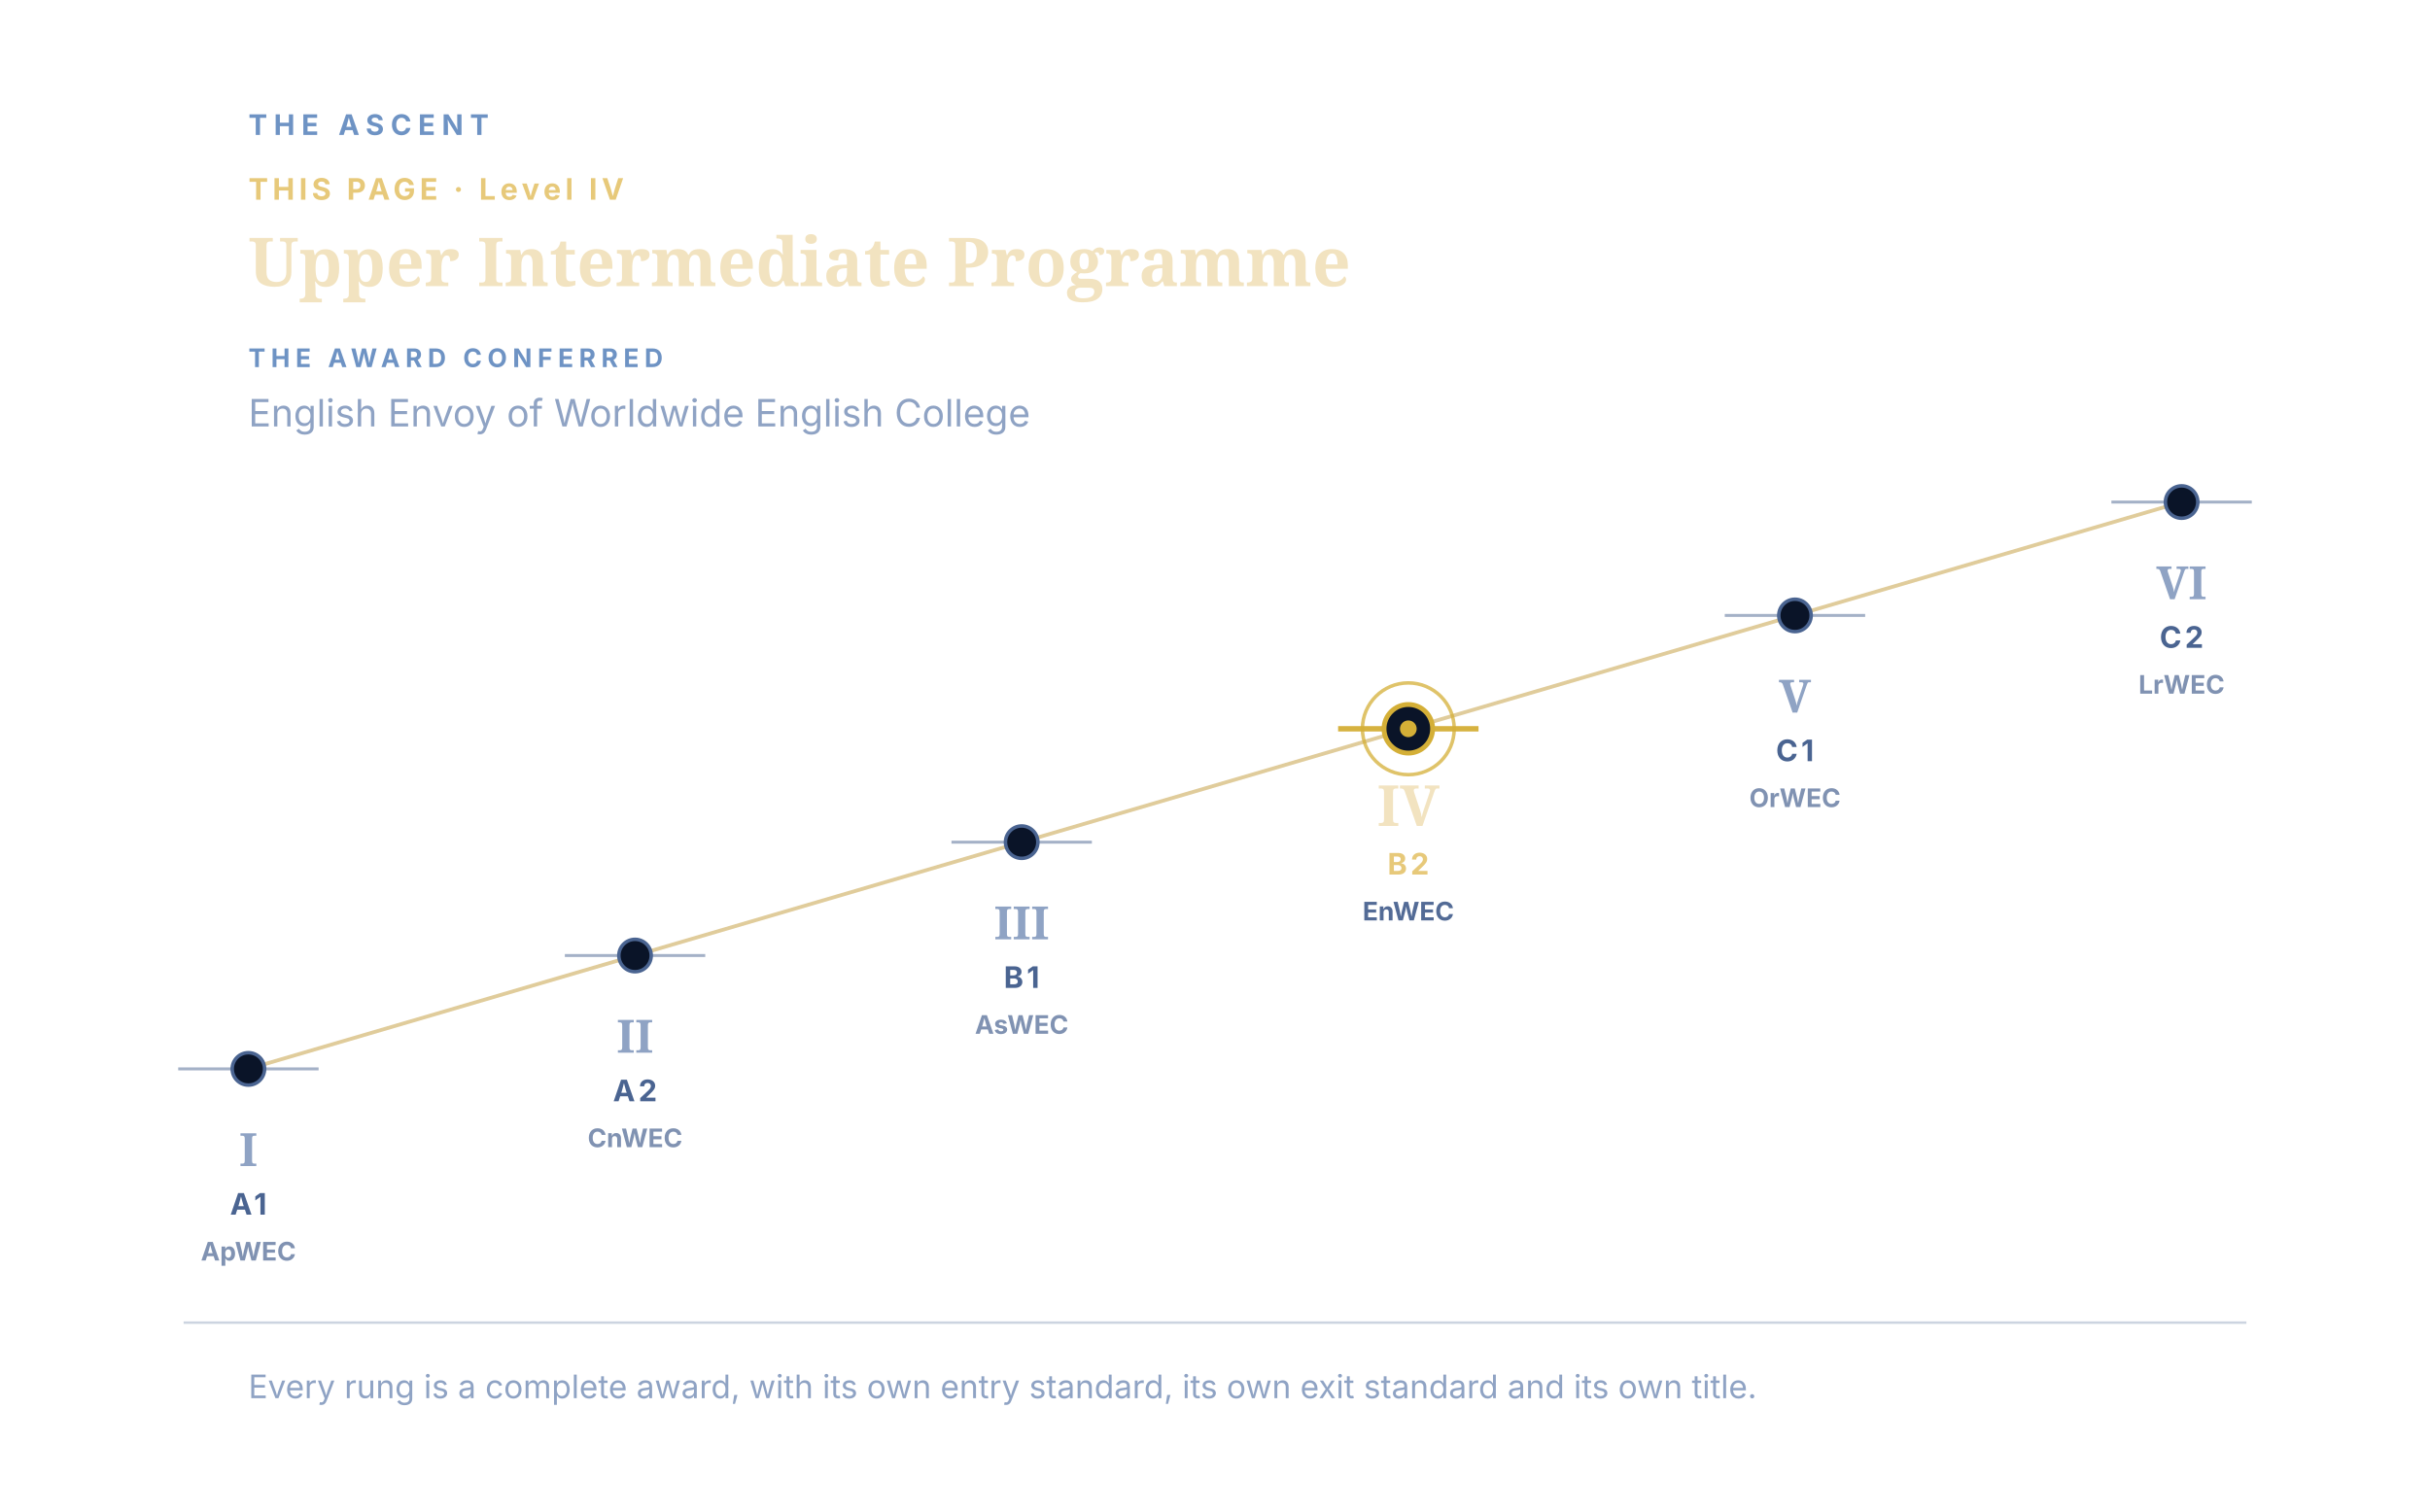
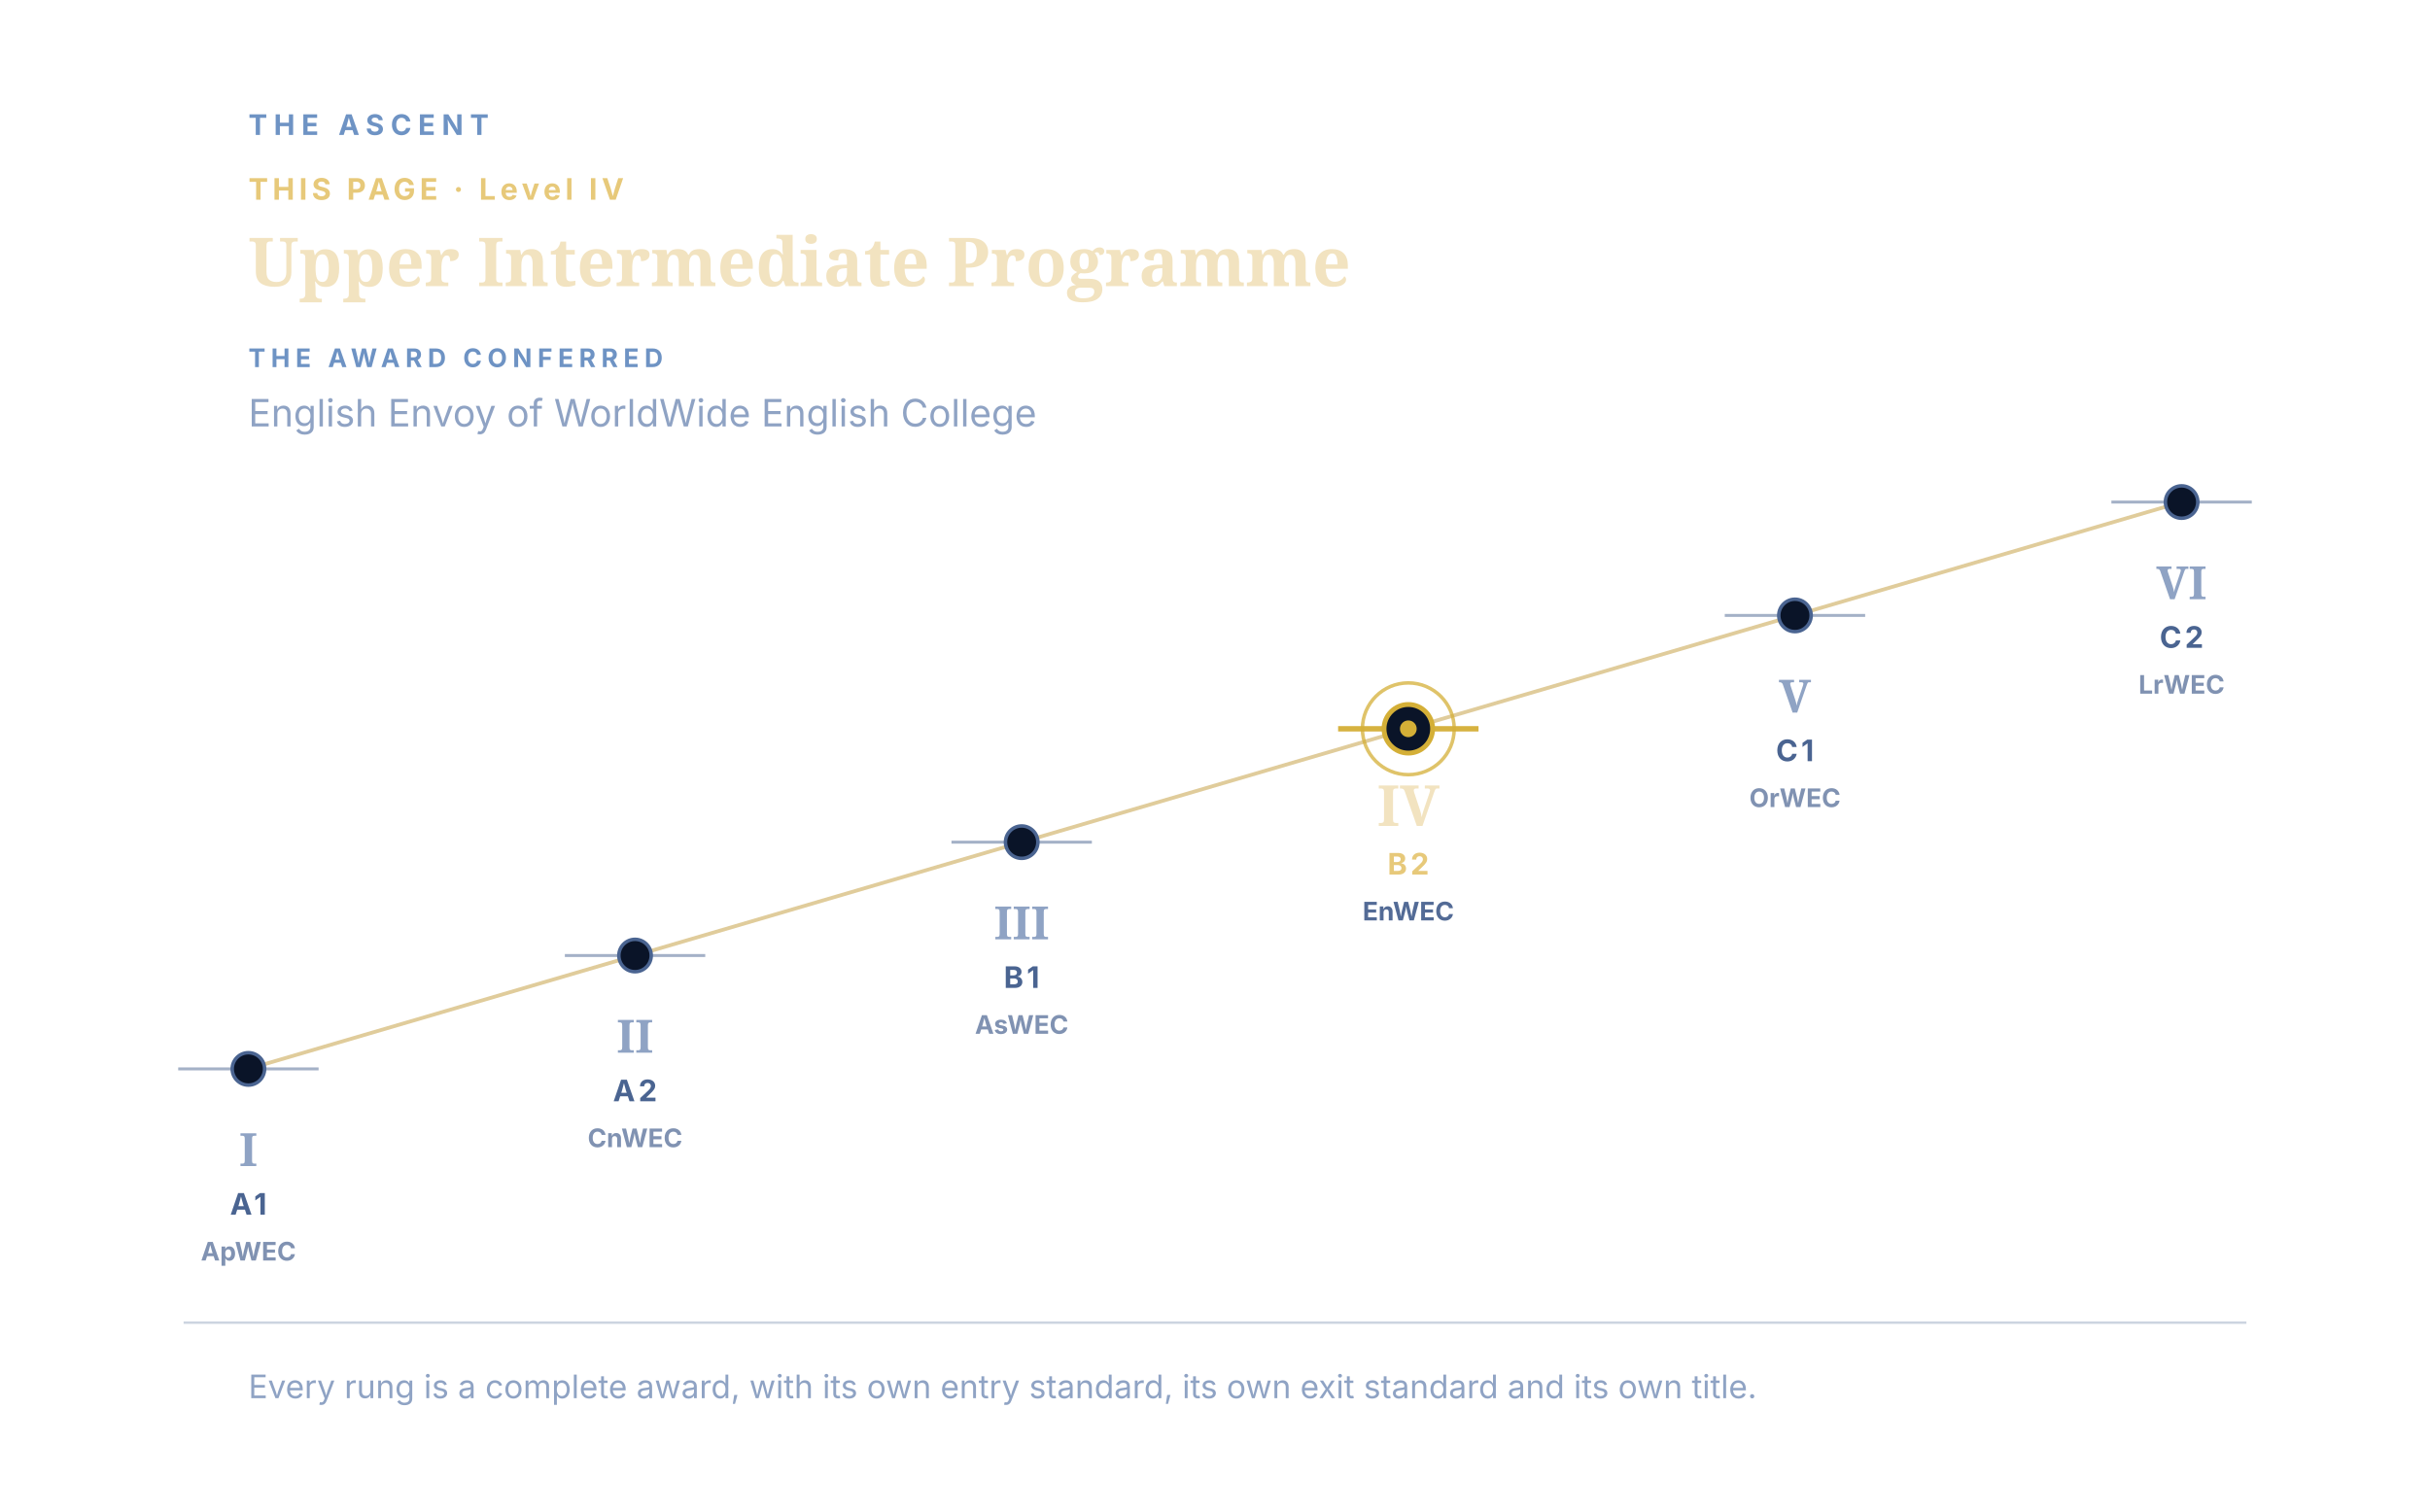
<svg xmlns="http://www.w3.org/2000/svg" viewBox="0 0 900 560" width="900" height="560" data-diagram="level-ascent-4" role="img" lang="en" direction="ltr" aria-labelledby="level-ascent-4-title level-ascent-4-desc">
  <text x="92.0" y="50.0" text-anchor="start" font-family="Inter, sans-serif" font-size="10.5" font-weight="700" letter-spacing="2.4" fill="#6E93C4">THE ASCENT</text>
  <text x="92.0" y="74.0" text-anchor="start" font-family="Inter, sans-serif" font-size="11" font-weight="700" letter-spacing="1.6" fill="#E7C97A">THIS PAGE · Level IV</text>
  <text data-pop="" x="92.0" y="106.0" text-anchor="start" font-family="'EB Garamond', Georgia, serif" font-size="25" font-weight="700" fill="#F2E3C0">Upper Intermediate Programme</text>
  <text data-pop="" x="92.0" y="136.0" text-anchor="start" font-family="Inter, sans-serif" font-size="9.5" font-weight="700" letter-spacing="2" fill="#6E93C4">THE AWARD CONFERRED</text>
-   <text data-pop="" x="92.0" y="158.0" text-anchor="start" font-family="Inter, sans-serif" font-size="14" fill="#8FA3C4" direction="ltr">English Envoy of Worldwide English College</text>
+   <text data-pop="" x="92.0" y="158.0" text-anchor="start" font-family="Inter, sans-serif" font-size="14" fill="#8FA3C4" direction="ltr">English Envoy of WorldWide English College</text>
  <path data-draw="1500" d="M92.0 396.0L235.2 354.0L378.4 312.0L521.6 270.0L664.8 228.0L808.0 186.0" stroke="#C7A24A" stroke-width="1.4" stroke-opacity="0.55" stroke-linecap="round" fill="none" />
  <path d="M66.0 396.0L118.0 396.0" stroke="#4A6491" stroke-width="1.1" stroke-opacity="0.5" fill="none" />
  <g data-pop="">
    <circle cx="92.0" cy="396.0" r="6" fill="#0A1428" stroke="#4A6491" stroke-width="1.3" />
  </g>
  <text data-pop="" x="92.0" y="432.0" text-anchor="middle" font-family="'EB Garamond', Georgia, serif" font-size="17" font-weight="700" fill="#8FA3C4" direction="ltr">I</text>
  <text data-pop="" x="92.0" y="450.0" text-anchor="middle" font-family="Inter, sans-serif" font-size="11" font-weight="700" letter-spacing="1.2" fill="#4A6491" direction="ltr">A1</text>
  <text data-pop="" x="92.0" y="467.0" text-anchor="middle" font-family="Inter, sans-serif" font-size="9.5" font-weight="700" fill="#4A6491" opacity="0.7" direction="ltr">ApWEC</text>
  <path d="M209.2 354.0L261.2 354.0" stroke="#4A6491" stroke-width="1.1" stroke-opacity="0.5" fill="none" />
  <g data-pop="">
    <circle cx="235.2" cy="354.0" r="6" fill="#0A1428" stroke="#4A6491" stroke-width="1.3" />
  </g>
  <text data-pop="" x="235.2" y="390.0" text-anchor="middle" font-family="'EB Garamond', Georgia, serif" font-size="17" font-weight="700" fill="#8FA3C4" direction="ltr">II</text>
  <text data-pop="" x="235.2" y="408.0" text-anchor="middle" font-family="Inter, sans-serif" font-size="11" font-weight="700" letter-spacing="1.2" fill="#4A6491" direction="ltr">A2</text>
  <text data-pop="" x="235.2" y="425.0" text-anchor="middle" font-family="Inter, sans-serif" font-size="9.5" font-weight="700" fill="#4A6491" opacity="0.7" direction="ltr">CnWEC</text>
  <path d="M352.4 312.0L404.4 312.0" stroke="#4A6491" stroke-width="1.1" stroke-opacity="0.5" fill="none" />
  <g data-pop="">
    <circle cx="378.4" cy="312.0" r="6" fill="#0A1428" stroke="#4A6491" stroke-width="1.3" />
  </g>
  <text data-pop="" x="378.4" y="348.0" text-anchor="middle" font-family="'EB Garamond', Georgia, serif" font-size="17" font-weight="700" fill="#8FA3C4" direction="ltr">III</text>
  <text data-pop="" x="378.4" y="366.0" text-anchor="middle" font-family="Inter, sans-serif" font-size="11" font-weight="700" letter-spacing="1.2" fill="#4A6491" direction="ltr">B1</text>
  <text data-pop="" x="378.4" y="383.0" text-anchor="middle" font-family="Inter, sans-serif" font-size="9.5" font-weight="700" fill="#4A6491" opacity="0.7" direction="ltr">AsWEC</text>
  <path d="M495.6 270.0L547.6 270.0" stroke="#D4AF37" stroke-width="2" stroke-opacity="0.95" fill="none" />
  <g data-pop="">
    <circle cx="521.6" cy="270.0" r="17" fill="none" stroke="#D4AF37" stroke-width="1.3" stroke-opacity="0.75" />
  </g>
  <g data-pop="">
    <circle cx="521.6" cy="270.0" r="9" fill="#0A1428" stroke="#D4AF37" stroke-width="1.8" />
    <circle cx="521.6" cy="270.0" r="3.1" fill="#D4AF37" />
  </g>
  <text data-pop="" x="521.6" y="306.0" text-anchor="middle" font-family="'EB Garamond', Georgia, serif" font-size="21" font-weight="700" fill="#F2E3C0" direction="ltr">IV</text>
  <text data-pop="" x="521.6" y="324.0" text-anchor="middle" font-family="Inter, sans-serif" font-size="11" font-weight="700" letter-spacing="1.2" fill="#E7C97A" direction="ltr">B2</text>
  <text data-pop="" x="521.6" y="341.0" text-anchor="middle" font-family="Inter, sans-serif" font-size="9.5" font-weight="700" fill="#4A6491" opacity="0.95" direction="ltr">EnWEC</text>
  <path d="M638.8 228.0L690.8 228.0" stroke="#4A6491" stroke-width="1.1" stroke-opacity="0.5" fill="none" />
  <g data-pop="">
    <circle cx="664.8" cy="228.0" r="6" fill="#0A1428" stroke="#4A6491" stroke-width="1.3" />
  </g>
  <text data-pop="" x="664.8" y="264.0" text-anchor="middle" font-family="'EB Garamond', Georgia, serif" font-size="17" font-weight="700" fill="#8FA3C4" direction="ltr">V</text>
  <text data-pop="" x="664.8" y="282.0" text-anchor="middle" font-family="Inter, sans-serif" font-size="11" font-weight="700" letter-spacing="1.2" fill="#4A6491" direction="ltr">C1</text>
  <text data-pop="" x="664.8" y="299.0" text-anchor="middle" font-family="Inter, sans-serif" font-size="9.5" font-weight="700" fill="#4A6491" opacity="0.7" direction="ltr">OrWEC</text>
  <path d="M782.0 186.0L834.0 186.0" stroke="#4A6491" stroke-width="1.1" stroke-opacity="0.5" fill="none" />
  <g data-pop="">
    <circle cx="808.0" cy="186.0" r="6" fill="#0A1428" stroke="#4A6491" stroke-width="1.3" />
  </g>
  <text data-pop="" x="808.0" y="222.0" text-anchor="middle" font-family="'EB Garamond', Georgia, serif" font-size="17" font-weight="700" fill="#8FA3C4" direction="ltr">VI</text>
  <text data-pop="" x="808.0" y="240.0" text-anchor="middle" font-family="Inter, sans-serif" font-size="11" font-weight="700" letter-spacing="1.2" fill="#4A6491" direction="ltr">C2</text>
  <text data-pop="" x="808.0" y="257.0" text-anchor="middle" font-family="Inter, sans-serif" font-size="9.5" font-weight="700" fill="#4A6491" opacity="0.7" direction="ltr">LrWEC</text>
  <path d="M68.0 490.0L832.0 490.0" stroke="#4A6491" stroke-width="0.9" stroke-opacity="0.28" fill="none" />
  <text data-pop="" x="92.0" y="518.0" text-anchor="start" font-family="Inter, sans-serif" font-size="12" fill="#8FA3C4">Every rung is a complete award, with its own entry standard, its own exit standard and its own title.</text>
</svg>
